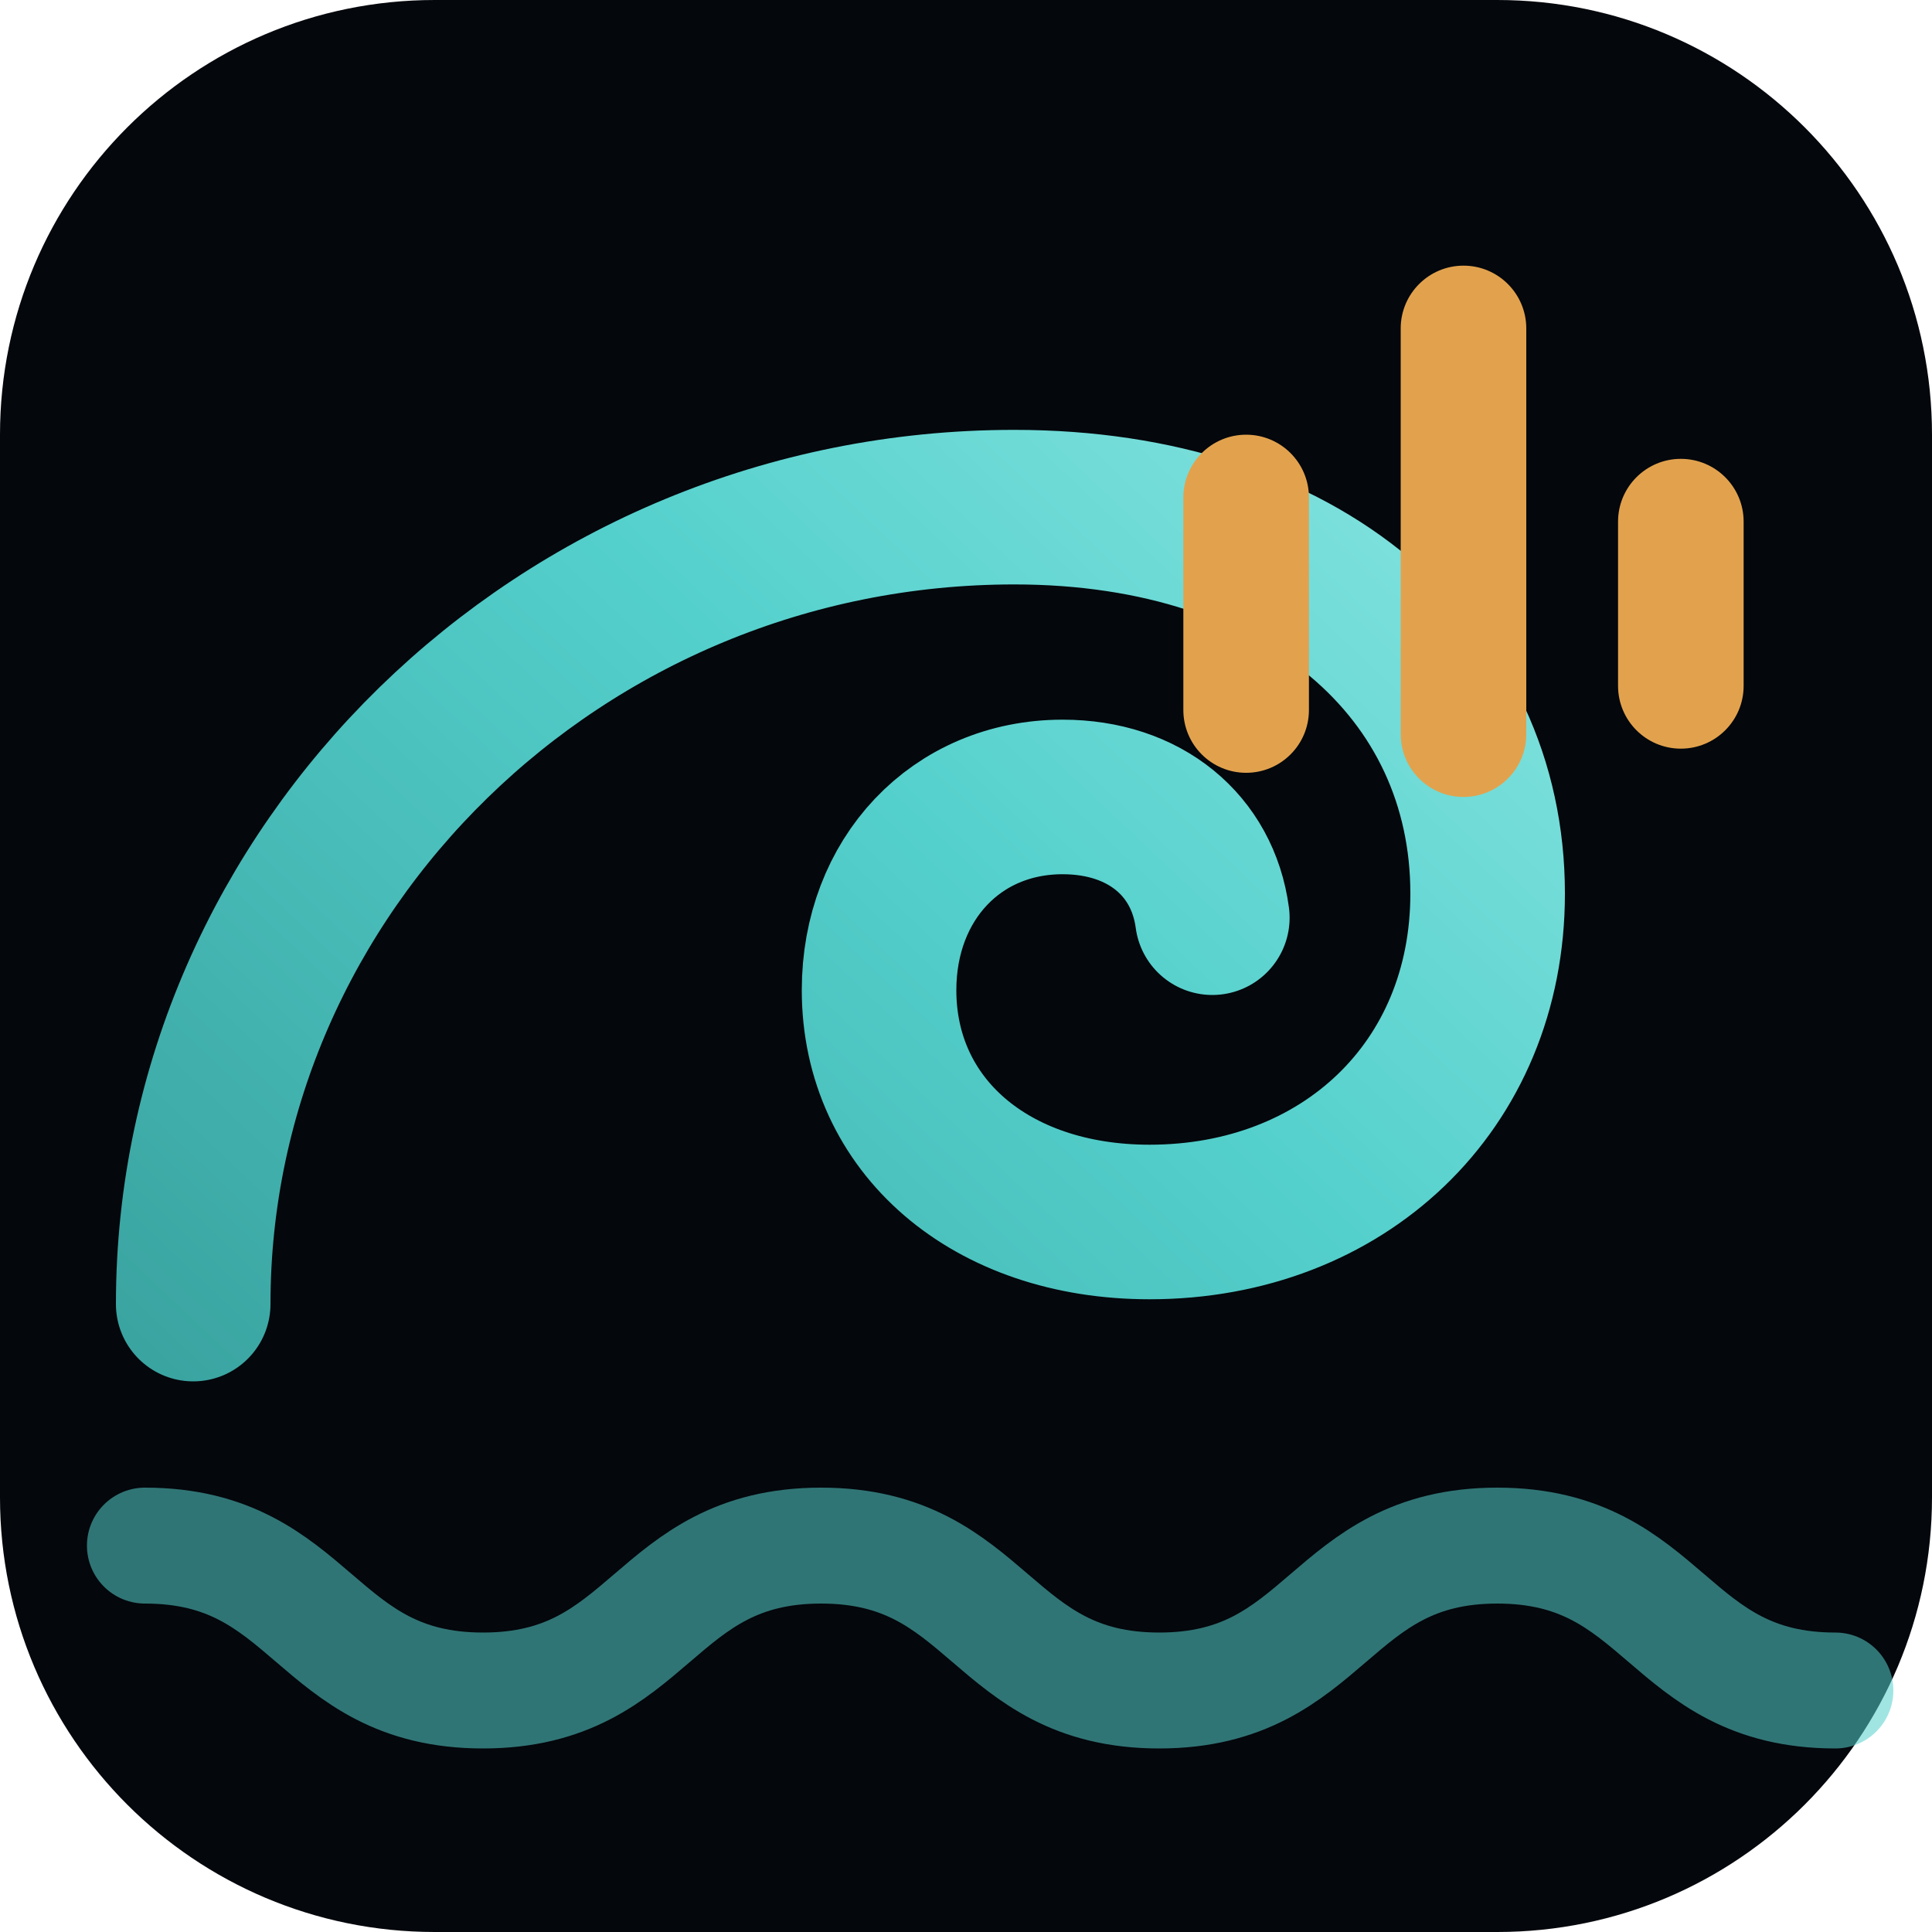
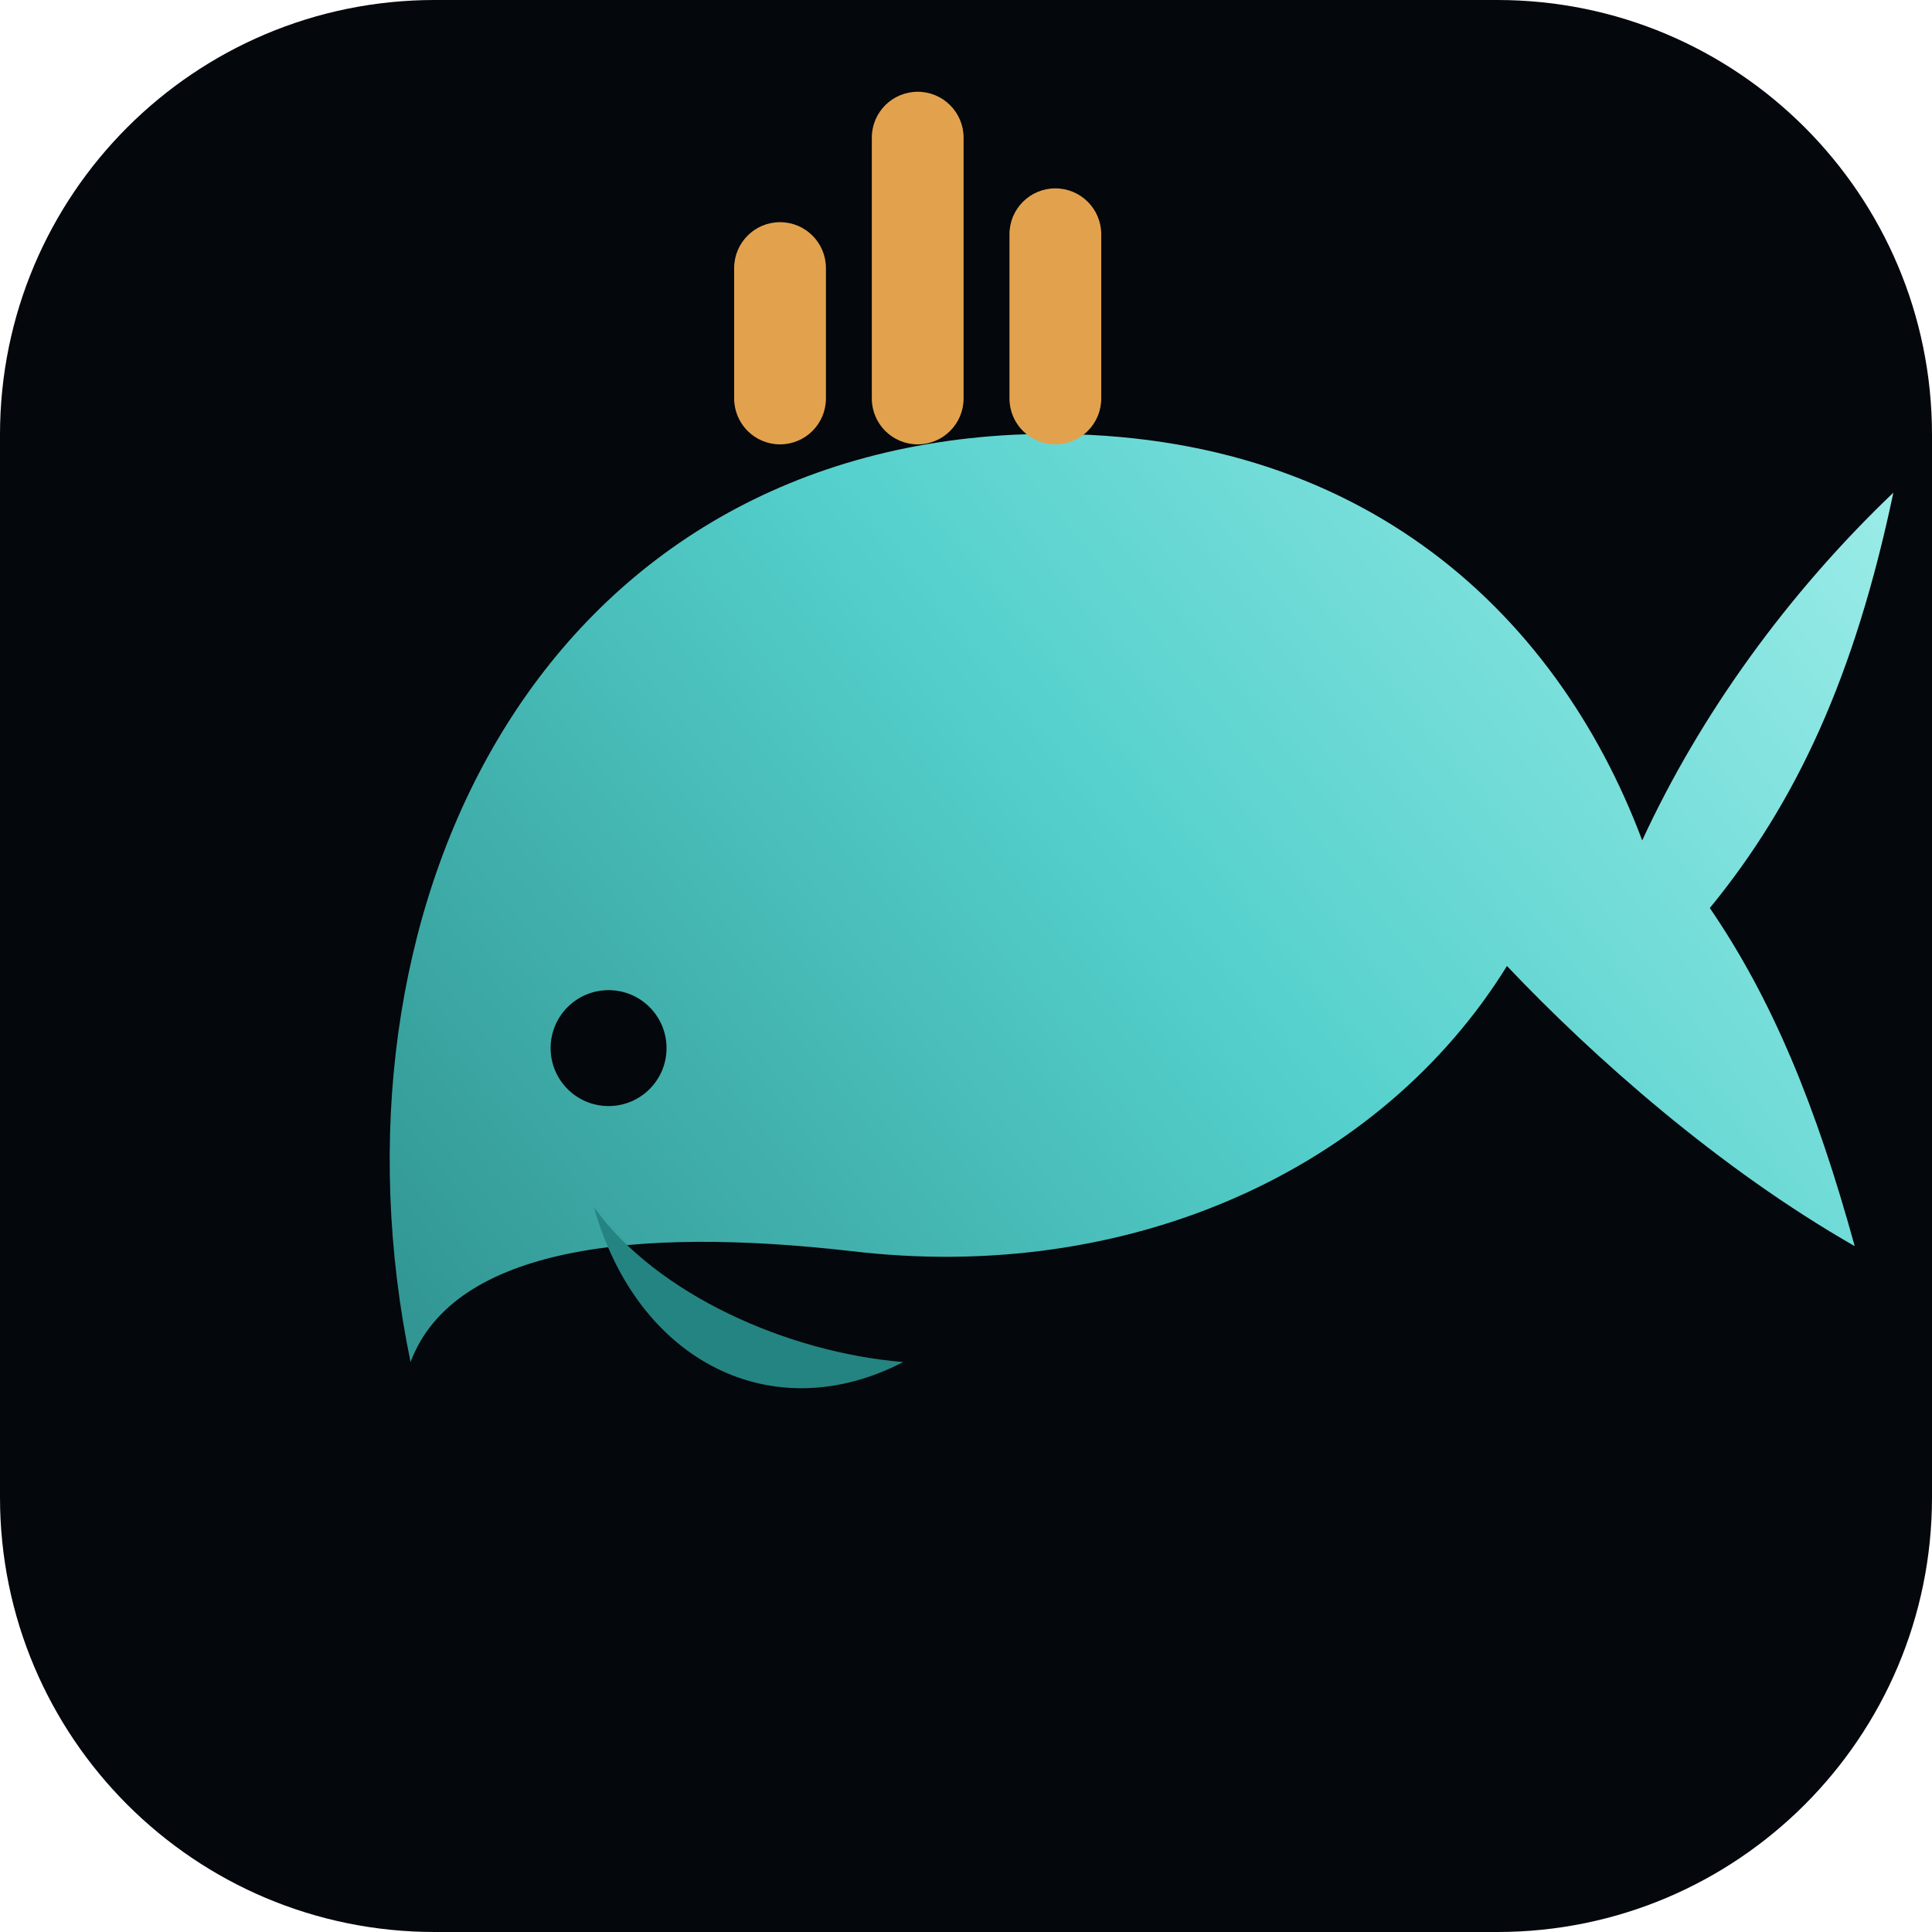
<svg xmlns="http://www.w3.org/2000/svg" viewBox="0 0 40 40" width="40" height="40">
  <defs>
-     <linearGradient id="w" x1="0" y1="40" x2="34" y2="4" gradientUnits="userSpaceOnUse">
+     <linearGradient id="w" x1="6" y1="30" x2="36" y2="6" gradientUnits="userSpaceOnUse">
      <stop offset="0" stop-color="#2b8b88" />
-       <stop offset="0.6" stop-color="#54d0cc" />
+       <stop offset="0.55" stop-color="#54d0cc" />
      <stop offset="1" stop-color="#9bece8" />
    </linearGradient>
  </defs>
  <rect width="40" height="40" rx="9" fill="#04070c" />
-   <path d="M4 27c0-9 7.6-16.5 17-16.5 6 0 9.8 3.4 9.8 8 0 4-3 6.8-7 6.8-3.3 0-5.6-2-5.6-4.8 0-2.3 1.6-4 3.8-4 1.7 0 2.9 1 3.1 2.5" fill="none" stroke="url(#w)" stroke-width="3.2" stroke-linecap="round" />
+   <path d="M8.5 28.2C6.6 19 11 9.5 21 9 28 8.7 32.2 12.6 34 17.4 35.2 14.8 37 12.3 39.2 10.2 38.4 14 37.2 16.6 35.4 18.8 36.7 20.7 37.6 22.9 38.4 25.8 35.6 24.2 33 21.9 31.2 20 28.6 24.2 23.4 26.6 17.6 25.9 13.2 25.4 9.4 25.8 8.5 28.2Z" fill="url(#w)" />
+   <path d="M12.3 25C13.2 28.2 16 29.6 18.7 28.2 16.3 28 13.6 26.8 12.3 25Z" fill="#248481" />
+   <circle cx="12.6" cy="21.7" r="1.2" fill="#04070c" />
  <g fill="#e2a24d">
-     <rect x="24.5" y="9" width="2.6" height="7" rx="1.3" />
-     <rect x="29" y="5.5" width="2.6" height="11" rx="1.3" />
-     <rect x="33.5" y="9.5" width="2.6" height="6" rx="1.3" />
+     <rect x="15.2" y="4.6" width="1.9" height="4.6" rx="0.95" />
+     <rect x="18.05" y="1.9" width="1.9" height="7.3" rx="0.95" />
+     <rect x="20.9" y="3.9" width="1.9" height="5.3" rx="0.95" />
  </g>
-   <path d="M3 32c3.5 0 3.5 3 7 3s3.5-3 7-3 3.5 3 7 3 3.5-3 7-3 3.5 3 7 3" fill="none" stroke="#54d0cc" stroke-opacity="0.55" stroke-width="2.4" stroke-linecap="round" />
</svg>
